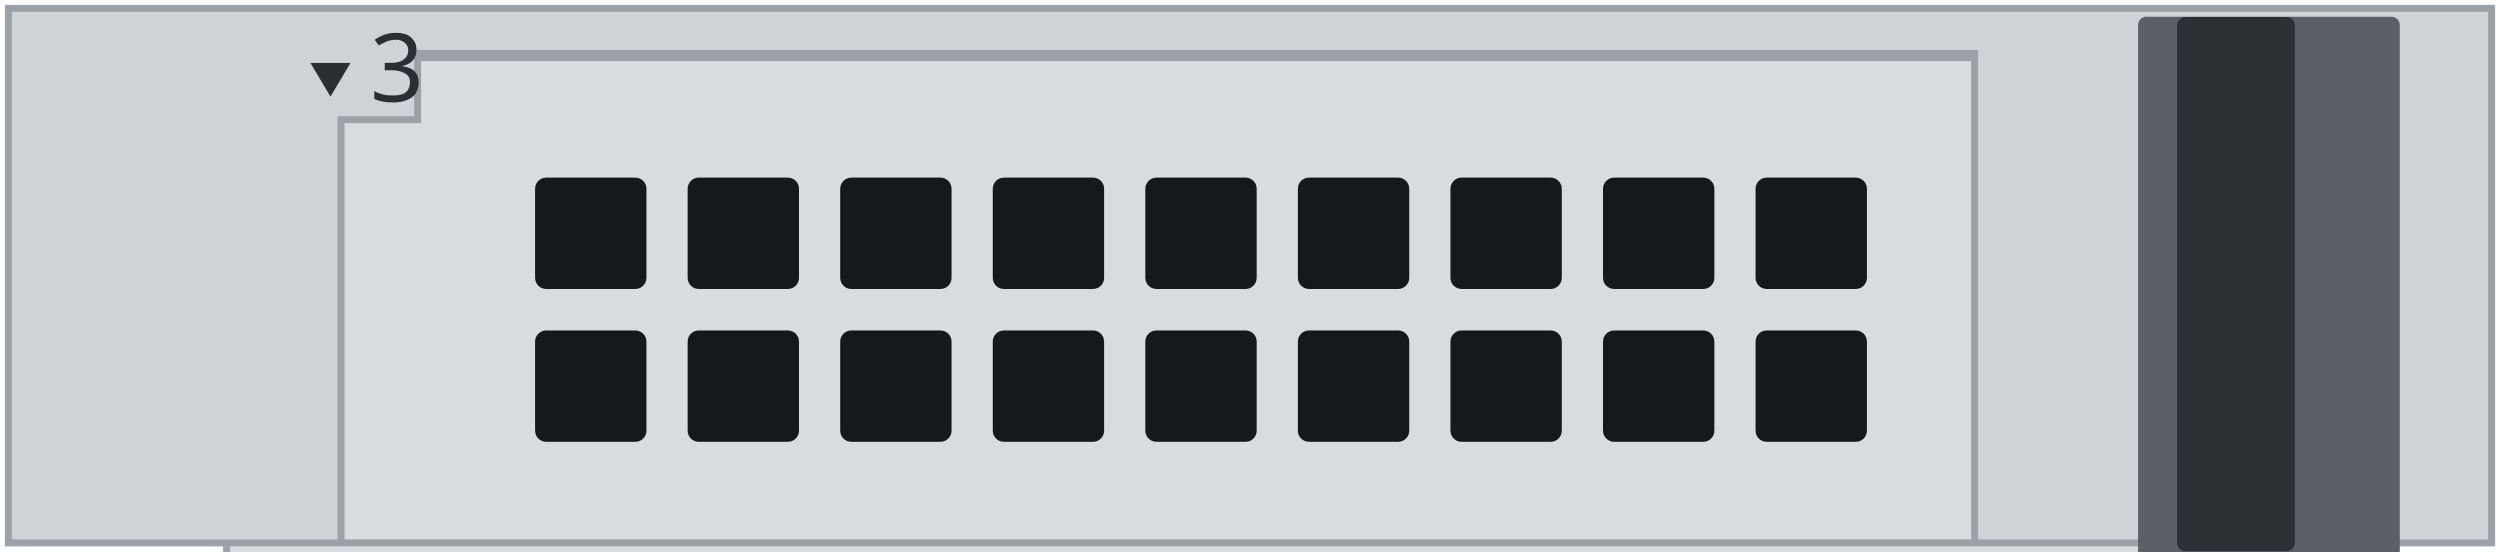
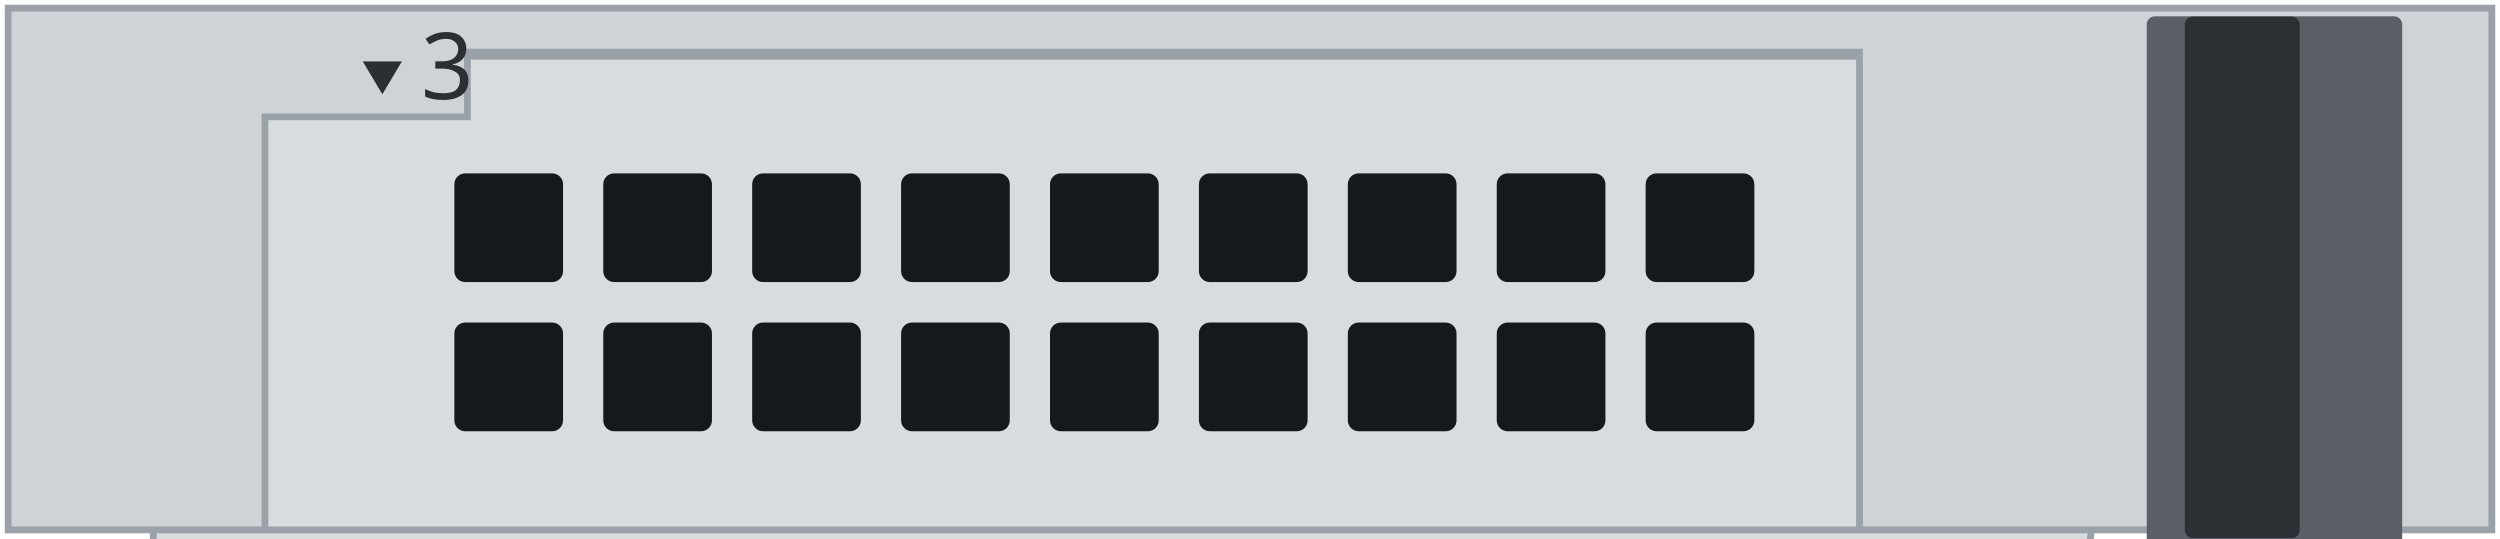
- <svg xmlns="http://www.w3.org/2000/svg" width="89.8mm" height="19.8mm" viewBox="0 0 89.8 19.8">
+ <svg xmlns="http://www.w3.org/2000/svg" width="92.0mm" height="19.8mm" viewBox="0 0 92.0 19.8">
  <style>
    [data-path] { cursor: pointer; }
    .state-on    { --led-color: #22c55e; }
    .state-up    { --led-color: #22c55e; }
    /* link and up are the same fact on an Ethernet lamp; see docs/rj45-family-design.md */
    .state-link  { --led-color: #22c55e; }
    .state-activity { --led-color: #86efac; }
    .state-ok    { --led-color: #22c55e; }
    .state-fault { --led-color: #ef4444; }
    .state-fail  { --led-color: #ef4444; }
    .state-locate { --led-color: #3b82f6; }
    .state-absent { opacity: 0.35; }
    /* A state is a colour AND a behaviour. Solid and blinking of the same colour
       are different facts on real hardware: on the S9510-28DC a solid green PWR
       is "system power good" and a blinking green PWR is "power good but BMC
       power fail". A blinking state that renders solid is the same failure as a
       state class nothing paints - it looks modelled and is not.
       blink animates opacity rather than fill, because each skin carries its own
       unlit colour in the fill fallback and a keyframe cannot name it. alternate
       animates fill, because two colours is the whole point, and takes its first
       value from the element's own fill. */
    @keyframes portrayal-blink {
      0%, 49.9% { opacity: 1; }
      50%, 100% { opacity: 0; }
    }
    @keyframes portrayal-alternate {
      0%, 49.9% { fill: var(--led-color, #3a3f44); }
      50%, 100% { fill: var(--led-color-alt, #3a3f44); }
    }
    .portrayal-highlight { filter: drop-shadow(0 0 1.2px #f59e0b) drop-shadow(0 0 0.5px #f59e0b); }
    .portrayal-dim { opacity: 0.25; }
    [data-class='region'].portrayal-highlight { stroke: #f59e0b; stroke-width: 0.7; filter: none; }
    .state-fail[data-class='psu'], .state-fail[data-class='fan'] { filter: drop-shadow(0 0 1.4px #ef4444); }
</style>
-   <g id="riser-3r-16g" data-path="riser-3r-16g" data-class="riser" data-behaviour="fills" data-ref="dell/riser-3r-16g@1:1.2.0" data-body-depth="219.8" data-appears-in="riser configuration 4" data-power-absent="not-published" data-riser="3R" data-slot-3="x8, low profile, half length, processor 1, PCIe Gen5" transform="translate(0,0)">
+   <g id="riser-3r-16g" data-path="riser-3r-16g" data-class="riser" data-behaviour="fills" data-ref="dell/riser-3r-16g@1:1.3.0" data-body-depth="219.8" data-appears-in="riser configuration 4" data-power-absent="not-published" data-riser="3R" data-slot-3="x8, low profile, half length, processor 1, PCIe Gen5" transform="translate(0,0)">
    <g id="riser-3r-16g--slot-3" data-path="riser-3r-16g/slot-3" data-class="bay">
-       <rect id="riser-3r-16g--slot-3--opening" x="0.40" y="1.92" width="79.20" height="18.42" fill="none" stroke="none" />
-       <g id="riser-3r-16g--slot-3--module" data-path="riser-3r-16g/slot-3/module" data-class="blank" data-behaviour="fills" data-ref="dell/pcie-filler-lp-16g@1:1.0.1" transform="translate(0.4,1.92)">
+       <rect id="riser-3r-16g--slot-3--opening" x="-2.10" y="1.92" width="79.20" height="18.42" fill="none" stroke="none" />
+       <g id="riser-3r-16g--slot-3--module" data-path="riser-3r-16g/slot-3/module" data-class="blank" data-behaviour="fills" data-ref="dell/pcie-filler-lp-16g@1:1.0.1" transform="translate(-2.1,1.92)">
        <path id="riser-3r-16g--slot-3--module--plate" d="M7.74 0.15 H78.45 Q79.05 0.15 79.05 0.75 V17.67 Q79.05 18.27 78.45 18.27 H7.74 Z" fill="#d9dcdf" stroke="#9aa1a8" stroke-width="0.25" />
        <g id="riser-3r-16g--slot-3--module--vents">
          <rect x="18.82" y="4.46" width="4.0" height="4.0" rx="0.4" fill="#16191c" />
          <rect x="18.82" y="9.95" width="4.0" height="4.0" rx="0.4" fill="#16191c" />
          <rect x="24.30" y="4.46" width="4.0" height="4.0" rx="0.4" fill="#16191c" />
          <rect x="24.30" y="9.95" width="4.0" height="4.0" rx="0.4" fill="#16191c" />
          <rect x="29.78" y="4.46" width="4.0" height="4.0" rx="0.4" fill="#16191c" />
          <rect x="29.78" y="9.95" width="4.0" height="4.0" rx="0.4" fill="#16191c" />
          <rect x="35.26" y="4.46" width="4.0" height="4.0" rx="0.4" fill="#16191c" />
          <rect x="35.26" y="9.95" width="4.0" height="4.0" rx="0.4" fill="#16191c" />
          <rect x="40.74" y="4.46" width="4.0" height="4.0" rx="0.4" fill="#16191c" />
          <rect x="40.74" y="9.95" width="4.0" height="4.0" rx="0.4" fill="#16191c" />
          <rect x="46.22" y="4.46" width="4.0" height="4.0" rx="0.4" fill="#16191c" />
          <rect x="46.22" y="9.95" width="4.0" height="4.0" rx="0.4" fill="#16191c" />
          <rect x="51.70" y="4.46" width="4.0" height="4.0" rx="0.4" fill="#16191c" />
          <rect x="51.70" y="9.95" width="4.0" height="4.0" rx="0.4" fill="#16191c" />
          <rect x="57.18" y="4.46" width="4.0" height="4.0" rx="0.4" fill="#16191c" />
          <rect x="57.18" y="9.95" width="4.0" height="4.0" rx="0.4" fill="#16191c" />
          <rect x="62.66" y="4.46" width="4.0" height="4.0" rx="0.4" fill="#16191c" />
          <rect x="62.66" y="9.95" width="4.0" height="4.0" rx="0.4" fill="#16191c" />
        </g>
      </g>
    </g>
-     <g id="riser-3r-16g--plate" data-path="riser-3r-16g/plate" data-class="riser" data-ref="dell/riser-3-lp-cage-16g@1:1.1.0" data-power-absent="not-applicable" transform="translate(0,0)">
+     <g id="riser-3r-16g--plate" data-path="riser-3r-16g/plate" data-class="riser" data-ref="dell/riser-3-lp-cage-16g@1:1.2.0" data-power-absent="not-applicable" transform="translate(0,0)">
      <g id="riser-3r-16g--plate--plate" data-z-out="20.0" data-z-color="#cfd3d7" data-z-shape="1">
-         <path fill-rule="evenodd" d="M0.30 0.30 H89.50 V19.50 H0.30 Z M12.25 4.30 H15.00 V1.92 H70.93 V19.50 H12.25 Z" fill="#cfd3d7" stroke="#9aa1a8" stroke-width="0.25" />
-         <rect x="76.80" y="0.60" width="9.40" height="19.60" rx="0.3" fill="#5a6066" />
-         <rect x="78.20" y="0.61" width="4.23" height="19.19" rx="0.3" fill="#2b3035" />
+         <path fill-rule="evenodd" d="M0.30 0.30 H91.70 V19.50 H0.30 Z M9.75 4.30 H17.20 V1.92 H68.43 V19.50 H9.75 Z" fill="#cfd3d7" stroke="#9aa1a8" stroke-width="0.25" />
+         <rect x="79.00" y="0.60" width="9.40" height="19.60" rx="0.3" fill="#5a6066" />
+         <rect x="80.40" y="0.61" width="4.23" height="19.19" rx="0.3" fill="#2b3035" />
        <g id="riser-3r-16g--plate--silkscreen">
-           <text x="14.26" y="3.65" font-family="sans-serif" font-size="3.4" fill="#2b2f33" text-anchor="middle">3</text>
-           <polygon points="11.15,2.26 12.59,2.26 11.87,3.47" fill="#2b2f33" />
+           <text x="16.46" y="3.65" font-family="sans-serif" font-size="3.4" fill="#2b2f33" text-anchor="middle">3</text>
+           <polygon points="13.35,2.26 14.79,2.26 14.07,3.47" fill="#2b2f33" />
        </g>
      </g>
    </g>
  </g>
</svg>
